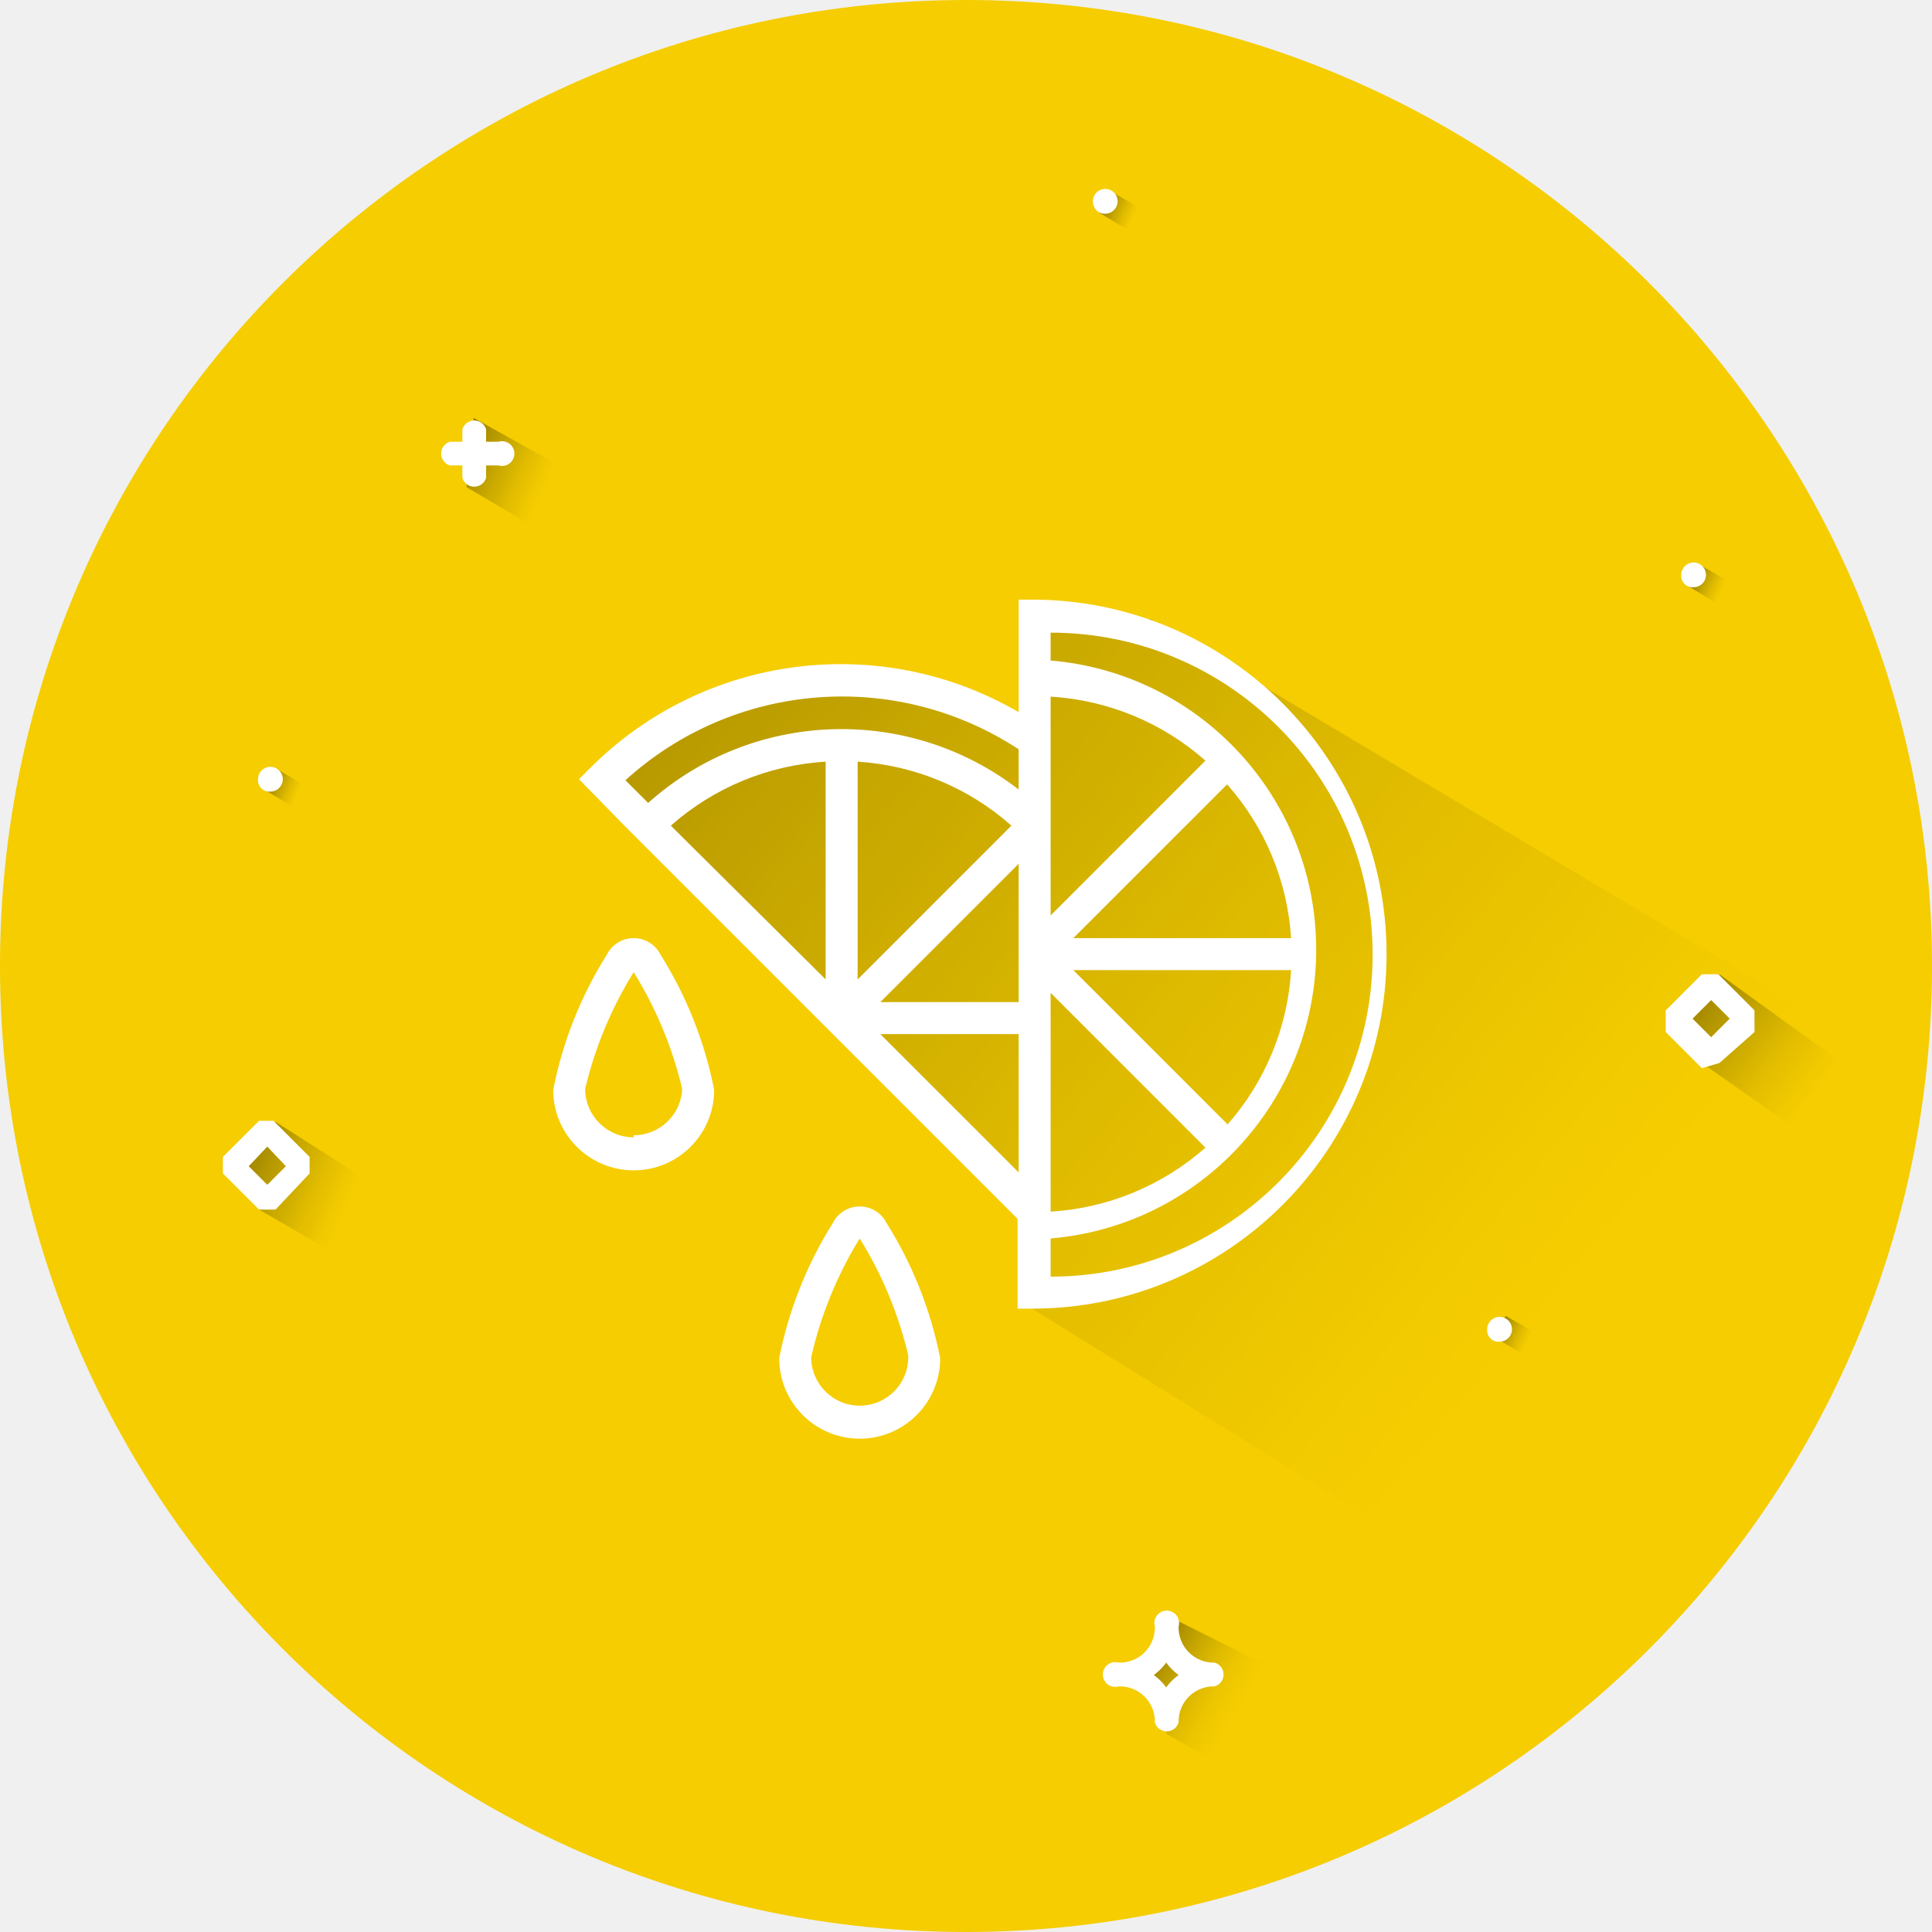
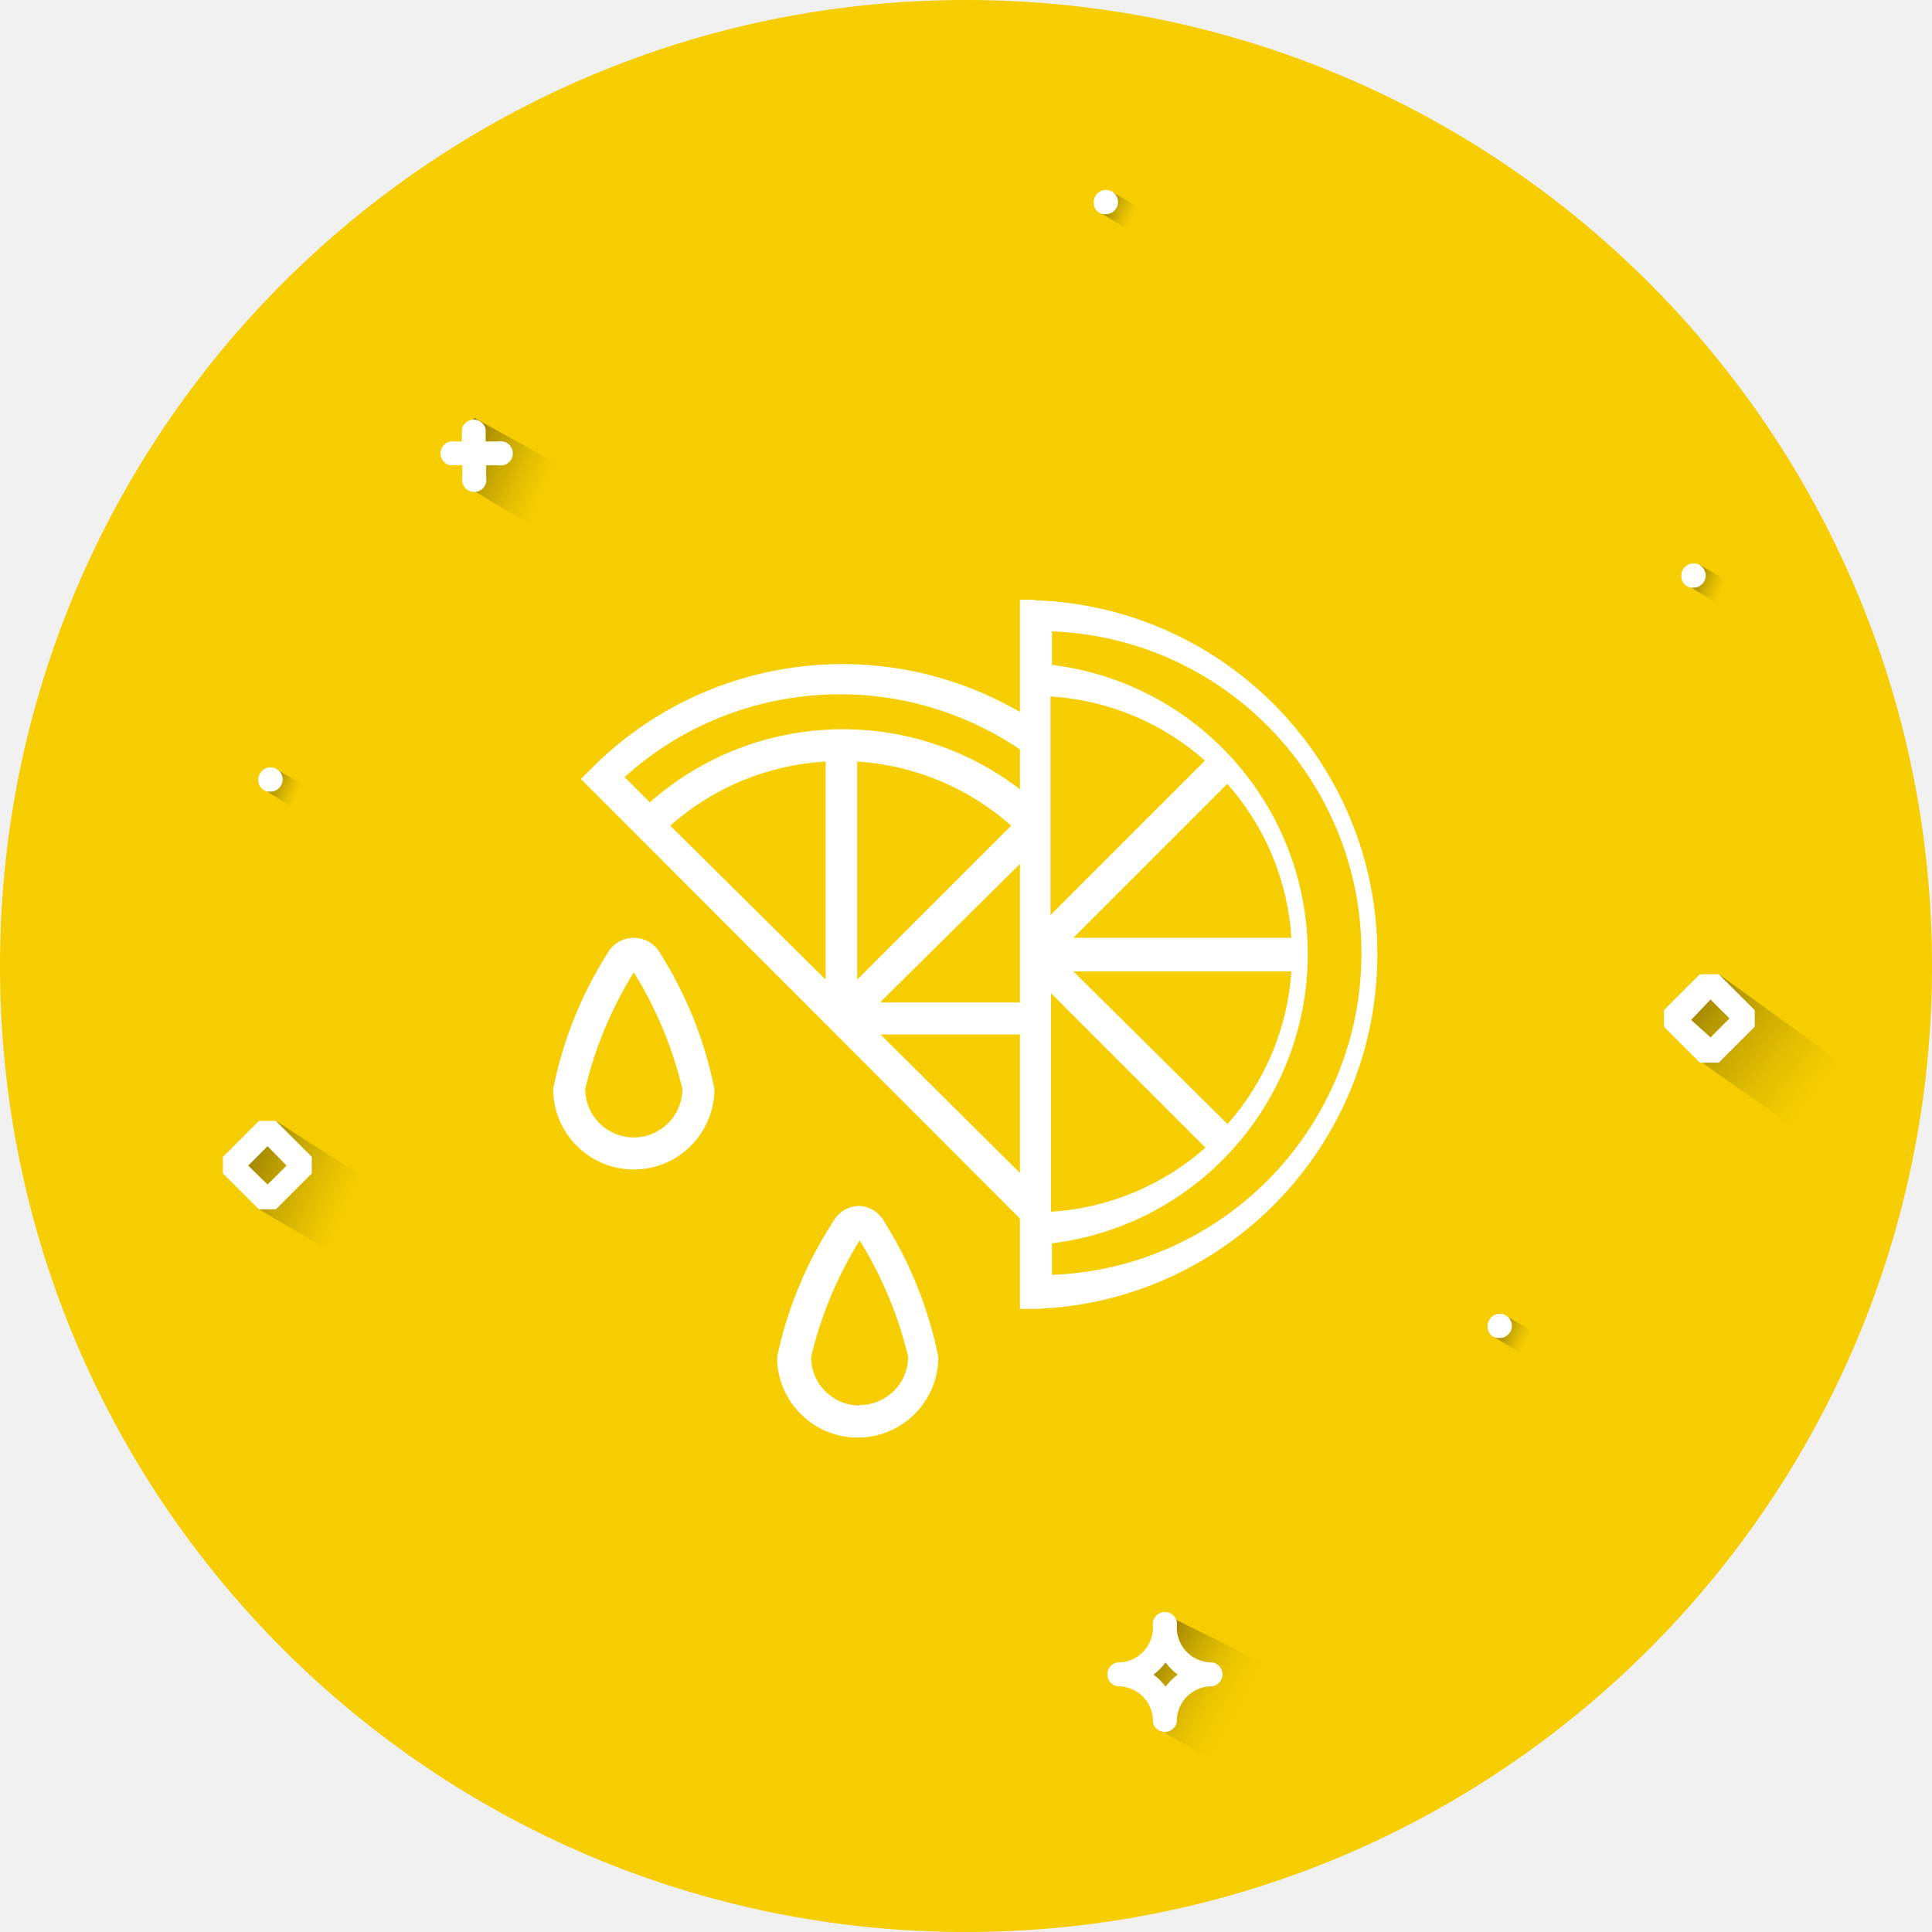
- <svg xmlns="http://www.w3.org/2000/svg" xmlns:xlink="http://www.w3.org/1999/xlink" viewBox="0 0 18.72 18.72">
+ <svg xmlns="http://www.w3.org/2000/svg" xmlns:xlink="http://www.w3.org/1999/xlink" viewBox="0 0 39.78 39.78">
  <defs>
-     <style>.cls-1{isolation:isolate;}.cls-2{fill:#f5cd00;}.cls-3{opacity:0.3;fill:url(#linear-gradient);}.cls-10,.cls-11,.cls-12,.cls-3,.cls-4,.cls-6,.cls-7,.cls-8,.cls-9{mix-blend-mode:multiply;}.cls-10,.cls-11,.cls-12,.cls-4,.cls-6,.cls-7,.cls-8,.cls-9{opacity:0.5;}.cls-4{fill:url(#linear-gradient-2);}.cls-5{fill:#fff;}.cls-6{fill:url(#linear-gradient-3);}.cls-7{fill:url(#linear-gradient-4);}.cls-8{fill:url(#linear-gradient-5);}.cls-9{fill:url(#linear-gradient-6);}.cls-10{fill:url(#linear-gradient-7);}.cls-11{fill:url(#linear-gradient-8);}.cls-12{fill:url(#linear-gradient-9);}</style>
-     <linearGradient id="linear-gradient" x1="6.19" y1="4.8" x2="15.33" y2="12.39" gradientUnits="userSpaceOnUse">
-       <stop offset="0" />
-       <stop offset="0.02" stop-color="#060606" />
-       <stop offset="0.3" stop-color="#5d5d5d" />
-       <stop offset="0.55" stop-color="#a2a2a2" />
-       <stop offset="0.76" stop-color="#d5d5d5" />
-       <stop offset="0.91" stop-color="#f3f3f3" />
-       <stop offset="1" stop-color="#fff" />
-     </linearGradient>
-     <linearGradient id="linear-gradient-2" x1="16.02" y1="9.4" x2="17.57" y2="10.6" gradientUnits="userSpaceOnUse">
+     <style>.cls-1{isolation:isolate;}.cls-2{fill:#f5cd00;}.cls-10,.cls-11,.cls-3,.cls-5,.cls-6,.cls-7,.cls-8,.cls-9{opacity:0.5;mix-blend-mode:multiply;}.cls-3{fill:url(#linear-gradient);}.cls-4{fill:#fff;}.cls-5{fill:url(#linear-gradient-2);}.cls-6{fill:url(#linear-gradient-3);}.cls-7{fill:url(#linear-gradient-4);}.cls-8{fill:url(#linear-gradient-5);}.cls-9{fill:url(#linear-gradient-6);}.cls-10{fill:url(#linear-gradient-7);}.cls-11{fill:url(#linear-gradient-8);}</style>
+     <linearGradient id="linear-gradient" x1="34.04" y1="19.98" x2="37.34" y2="22.53" gradientUnits="userSpaceOnUse">
      <stop offset="0" />
      <stop offset="0.14" stop-color="#2e2e2e" />
      <stop offset="0.38" stop-color="#777" />
      <stop offset="0.59" stop-color="#b1b1b1" />
      <stop offset="0.77" stop-color="#dcdcdc" />
      <stop offset="0.92" stop-color="#f5f5f5" />
      <stop offset="1" stop-color="#fff" />
    </linearGradient>
-     <linearGradient id="linear-gradient-3" x1="10.97" y1="15.99" x2="12" y2="16.57" gradientUnits="userSpaceOnUse">
+     <linearGradient id="linear-gradient-2" x1="23.3" y1="33.98" x2="25.49" y2="35.21" gradientUnits="userSpaceOnUse">
      <stop offset="0" />
      <stop offset="0.05" stop-color="#171717" />
      <stop offset="0.2" stop-color="#545454" />
      <stop offset="0.35" stop-color="#888" />
      <stop offset="0.5" stop-color="#b3b3b3" />
      <stop offset="0.64" stop-color="#d4d4d4" />
      <stop offset="0.77" stop-color="#ececec" />
      <stop offset="0.9" stop-color="#fafafa" />
      <stop offset="1" stop-color="#fff" />
    </linearGradient>
-     <linearGradient id="linear-gradient-4" x1="2.05" y1="11.14" x2="3.35" y2="11.7" xlink:href="#linear-gradient" />
-     <linearGradient id="linear-gradient-5" x1="4.25" y1="4.32" x2="5.26" y2="4.76" xlink:href="#linear-gradient" />
-     <linearGradient id="linear-gradient-6" x1="2.53" y1="7.55" x2="2.88" y2="7.7" xlink:href="#linear-gradient" />
-     <linearGradient id="linear-gradient-7" x1="16.33" y1="5.57" x2="16.68" y2="5.73" xlink:href="#linear-gradient" />
-     <linearGradient id="linear-gradient-8" x1="14.44" y1="12.84" x2="14.8" y2="13" xlink:href="#linear-gradient" />
-     <linearGradient id="linear-gradient-9" x1="10.62" y1="1.95" x2="10.98" y2="2.11" xlink:href="#linear-gradient" />
+     <linearGradient id="linear-gradient-3" x1="4.36" y1="23.66" x2="7.13" y2="24.87" gradientUnits="userSpaceOnUse">
+       <stop offset="0" />
+       <stop offset="0.02" stop-color="#060606" />
+       <stop offset="0.3" stop-color="#5d5d5d" />
+       <stop offset="0.55" stop-color="#a2a2a2" />
+       <stop offset="0.76" stop-color="#d5d5d5" />
+       <stop offset="0.91" stop-color="#f3f3f3" />
+       <stop offset="1" stop-color="#fff" />
+     </linearGradient>
+     <linearGradient id="linear-gradient-4" x1="9.03" y1="9.18" x2="11.18" y2="10.12" xlink:href="#linear-gradient-3" />
+     <linearGradient id="linear-gradient-5" x1="5.37" y1="16.04" x2="6.12" y2="16.36" xlink:href="#linear-gradient-3" />
+     <linearGradient id="linear-gradient-6" x1="34.69" y1="11.84" x2="35.44" y2="12.16" xlink:href="#linear-gradient-3" />
+     <linearGradient id="linear-gradient-7" x1="30.68" y1="27.29" x2="31.43" y2="27.62" xlink:href="#linear-gradient-3" />
+     <linearGradient id="linear-gradient-8" x1="22.57" y1="4.15" x2="23.32" y2="4.47" xlink:href="#linear-gradient-3" />
  </defs>
  <g class="cls-1">
    <g id="Layer_2" data-name="Layer 2">
      <g id="Capa_1" data-name="Capa 1">
-         <circle class="cls-2" cx="9.36" cy="9.36" r="9.36" />
-         <path class="cls-3" d="M10,12.68l5.71,3.54A10.38,10.38,0,0,0,18,13a20.63,20.63,0,0,0,.66-2.52L11.15,6,9.87,5.91V7a3.2,3.2,0,0,0-2-.43,4.32,4.32,0,0,0-2.06.94l4.12,4.13Z" />
-         <polygon class="cls-4" points="16.49 10.3 17.62 11.09 18.03 10.43 16.66 9.44 16.49 9.58 16.31 9.87 16.49 10.3" />
-         <path class="cls-5" d="M16.66,10.3,17,10V9.79l-.35-.35h-.16l-.35.35V10l.35.35Zm-.08-.61.18.18-.18.18-.18-.18Z" />
-         <polygon class="cls-6" points="11.3 16.8 12.17 17.29 12.72 16.36 11.3 15.65 11.3 15.99 10.96 16.23 11.3 16.47 11.3 16.8" />
-         <path class="cls-5" d="M10.84,16.34a.34.34,0,0,1,.35.35.12.12,0,0,0,.23,0,.34.34,0,0,1,.35-.35.12.12,0,0,0,0-.23.34.34,0,0,1-.35-.35.12.12,0,1,0-.23,0,.34.34,0,0,1-.35.35.12.12,0,1,0,0,.23Zm.46-.23a.55.55,0,0,0,.12.12.54.54,0,0,0-.12.12.55.55,0,0,0-.12-.12A.55.55,0,0,0,11.3,16.11Z" />
-         <polygon class="cls-7" points="2.51 11.72 3.58 12.34 3.94 11.68 2.67 10.87 2.27 11.29 2.51 11.72" />
-         <path class="cls-5" d="M2.67,11.72,3,11.37v-.16l-.35-.35H2.51l-.35.35v.16l.35.35Zm-.08-.61.18.19-.18.18-.18-.18Z" />
-         <polygon class="cls-8" points="4.52 4.72 5.47 5.28 5.74 4.69 4.59 4.05 4.52 4.72" />
-         <path class="cls-5" d="M4.36,4.51h.12v.12a.12.12,0,0,0,.23,0V4.51h.12a.12.12,0,1,0,0-.23H4.71V4.16a.12.12,0,0,0-.23,0v.12H4.36a.12.12,0,0,0,0,.23Z" />
-         <polygon class="cls-9" points="2.56 7.65 2.94 7.88 3.05 7.67 2.68 7.45 2.56 7.65" />
-         <path class="cls-5" d="M2.62,7.67a.12.12,0,1,0-.12-.12A.11.11,0,0,0,2.62,7.67Z" />
-         <polygon class="cls-10" points="16.36 5.68 16.74 5.91 16.85 5.69 16.48 5.48 16.36 5.68" />
-         <path class="cls-5" d="M16.41,5.69a.12.12,0,1,0-.12-.12A.11.11,0,0,0,16.41,5.69Z" />
-         <polygon class="cls-11" points="14.47 12.95 14.85 13.18 14.97 12.97 14.59 12.75 14.47 12.95" />
-         <path class="cls-5" d="M14.53,13a.12.12,0,1,0-.12-.12A.11.11,0,0,0,14.53,13Z" />
-         <polygon class="cls-12" points="10.65 2.06 11.03 2.29 11.15 2.07 10.77 1.86 10.65 2.06" />
-         <path class="cls-5" d="M10.72,2.07A.12.12,0,1,0,10.6,2,.11.11,0,0,0,10.72,2.07Z" />
-         <path class="cls-5" d="M10,5.81H9.87V6.9a3.43,3.43,0,0,0-4.15.54l-.11.11L6.05,8h0l3.81,3.81v.87H10a3.43,3.43,0,1,0,0-6.87ZM8.31,9.49V7.38A2.48,2.48,0,0,1,9.8,8ZM9.87,8.37V9.71H8.53ZM8,9.49,6.5,8A2.49,2.49,0,0,1,8,7.38Zm.53.53H9.87v1.34Zm1.65-.4,1.5,1.5a2.49,2.49,0,0,1-1.5.62V9.62Zm1.71,1.27L10.4,9.4h2.11A2.48,2.48,0,0,1,11.89,10.9ZM10.4,9.09,11.89,7.6a2.48,2.48,0,0,1,.62,1.49Zm-.22-.22V6.75a2.49,2.49,0,0,1,1.5.62Zm-.31-1.6v.38a2.81,2.81,0,0,0-3.59.13l-.22-.22A3.12,3.12,0,0,1,9.87,7.26Zm.31,5.1V12a2.81,2.81,0,0,0,0-5.6V6.13a3.12,3.12,0,0,1,0,6.24Z" />
-         <path class="cls-5" d="M6.14,9.09a.29.29,0,0,0-.26.16,3.87,3.87,0,0,0-.52,1.31.78.78,0,0,0,1.56,0A3.87,3.87,0,0,0,6.4,9.25.29.29,0,0,0,6.14,9.09Zm0,1.93a.47.47,0,0,1-.47-.47,3.81,3.81,0,0,1,.47-1.13,3.81,3.81,0,0,1,.47,1.13A.47.47,0,0,1,6.14,11Z" />
-         <path class="cls-5" d="M8.33,11.69a.29.29,0,0,0-.26.16,3.87,3.87,0,0,0-.52,1.31.78.78,0,0,0,1.56,0,3.87,3.87,0,0,0-.52-1.31A.29.29,0,0,0,8.33,11.69Zm0,1.93a.47.47,0,0,1-.47-.47A3.82,3.82,0,0,1,8.33,12a3.82,3.82,0,0,1,.47,1.13A.47.47,0,0,1,8.33,13.62Z" />
+         <circle class="cls-2" cx="19.89" cy="19.89" r="19.89" />
+         <polygon class="cls-3" points="35.05 21.88 37.44 23.57 38.31 22.17 35.39 20.06 35.05 20.36 34.65 20.97 35.05 21.88" />
+         <path class="cls-4" d="M35.39,21.88l.74-.74V20.8l-.74-.74H35l-.74.74v.34l.74.74Zm-.17-1.3.39.39-.39.39L34.82,21Z" />
+         <polygon class="cls-5" points="24.01 35.7 25.85 36.74 27.04 34.75 24.01 33.25 24.01 33.98 23.28 34.47 24.01 34.99 24.01 35.7" />
+         <path class="cls-4" d="M23,34.72a.72.72,0,0,1,.74.74.25.25,0,0,0,.49,0,.72.72,0,0,1,.74-.74.25.25,0,0,0,0-.49.72.72,0,0,1-.74-.74.25.25,0,1,0-.49,0,.72.72,0,0,1-.74.74.25.25,0,0,0,0,.49Zm1-.49a1.16,1.16,0,0,0,.25.25,1.16,1.16,0,0,0-.25.25,1.17,1.17,0,0,0-.25-.25A1.17,1.17,0,0,0,24,34.23Z" />
+         <polygon class="cls-6" points="5.33 24.9 7.6 26.23 8.38 24.81 5.68 23.08 4.83 23.99 5.33 24.9" />
+         <path class="cls-4" d="M5.68,24.9l.74-.74v-.34l-.74-.74H5.33l-.74.74v.34l.74.74Zm-.17-1.3L5.9,24l-.39.39L5.11,24Z" />
+         <polygon class="cls-7" points="9.61 10.02 11.61 11.21 12.21 9.96 9.76 8.6 9.61 10.02" />
+         <path class="cls-4" d="M9.27,9.58h.25v.25a.25.25,0,1,0,.49,0V9.58h.25a.25.25,0,1,0,0-.49H10V8.84a.25.25,0,0,0-.49,0v.25H9.27a.25.25,0,0,0,0,.49Z" />
+         <polygon class="cls-8" points="5.44 16.26 6.24 16.75 6.49 16.3 5.69 15.84 5.44 16.26" />
+         <path class="cls-4" d="M5.57,16.3a.25.25,0,1,0-.25-.25A.23.23,0,0,0,5.57,16.3Z" />
+         <polygon class="cls-9" points="34.76 12.06 35.56 12.55 35.81 12.1 35.01 11.64 34.76 12.06" />
+         <path class="cls-4" d="M34.87,12.1a.25.25,0,1,0-.25-.25A.23.23,0,0,0,34.87,12.1Z" />
+         <polygon class="cls-10" points="30.75 27.52 31.55 28.01 31.8 27.55 31 27.09 30.75 27.52" />
+         <path class="cls-4" d="M30.88,27.55a.25.25,0,1,0-.25-.25A.23.23,0,0,0,30.88,27.55Z" />
+         <polygon class="cls-11" points="22.64 4.37 23.44 4.86 23.69 4.41 22.89 3.95 22.64 4.37" />
+         <path class="cls-4" d="M22.77,4.41a.25.25,0,1,0-.25-.25A.23.23,0,0,0,22.77,4.41Z" />
+         <path class="cls-4" d="M21.3,12.35H21v2.31a7.28,7.28,0,0,0-8.81,1.15l-.23.23.94.94h0L21,25.09v1.86h.33a7.3,7.3,0,0,0,0-14.59Zm-3.65,7.82V15.68A5.28,5.28,0,0,1,20.82,17ZM21,17.79v2.85H18.12Zm-4,2.38L13.8,17A5.28,5.28,0,0,1,17,15.68Zm1.13,1.13H21v2.85Zm3.51-.85,3.18,3.18a5.29,5.29,0,0,1-3.18,1.32v-4.5Zm3.64,2.7L22.1,20h4.49A5.28,5.28,0,0,1,25.27,23.15ZM22.1,19.31l3.17-3.17a5.28,5.28,0,0,1,1.32,3.17Zm-.47-.47v-4.5a5.29,5.29,0,0,1,3.18,1.32ZM21,15.43v.82a6,6,0,0,0-7.62.27L12.86,16A6.62,6.62,0,0,1,21,15.43Zm.66,10.84V25.6a6,6,0,0,0,0-11.91V13a6.63,6.63,0,0,1,0,13.25Z" />
+         <path class="cls-4" d="M13.05,19.31a.62.62,0,0,0-.55.33,8.22,8.22,0,0,0-1.11,2.78,1.66,1.66,0,0,0,3.32,0,8.22,8.22,0,0,0-1.11-2.78A.62.62,0,0,0,13.05,19.31Zm0,4.11a1,1,0,0,1-1-1,8.11,8.11,0,0,1,1-2.4,8.1,8.1,0,0,1,1,2.4A1,1,0,0,1,13.05,23.42Z" />
+         <path class="cls-4" d="M17.7,24.83a.62.62,0,0,0-.55.33A8.23,8.23,0,0,0,16,27.94a1.66,1.66,0,0,0,3.32,0,8.23,8.23,0,0,0-1.11-2.78A.62.62,0,0,0,17.7,24.83Zm0,4.11a1,1,0,0,1-1-1,8.11,8.11,0,0,1,1-2.4,8.11,8.11,0,0,1,1,2.4A1,1,0,0,1,17.7,28.93Z" />
      </g>
    </g>
  </g>
</svg>
